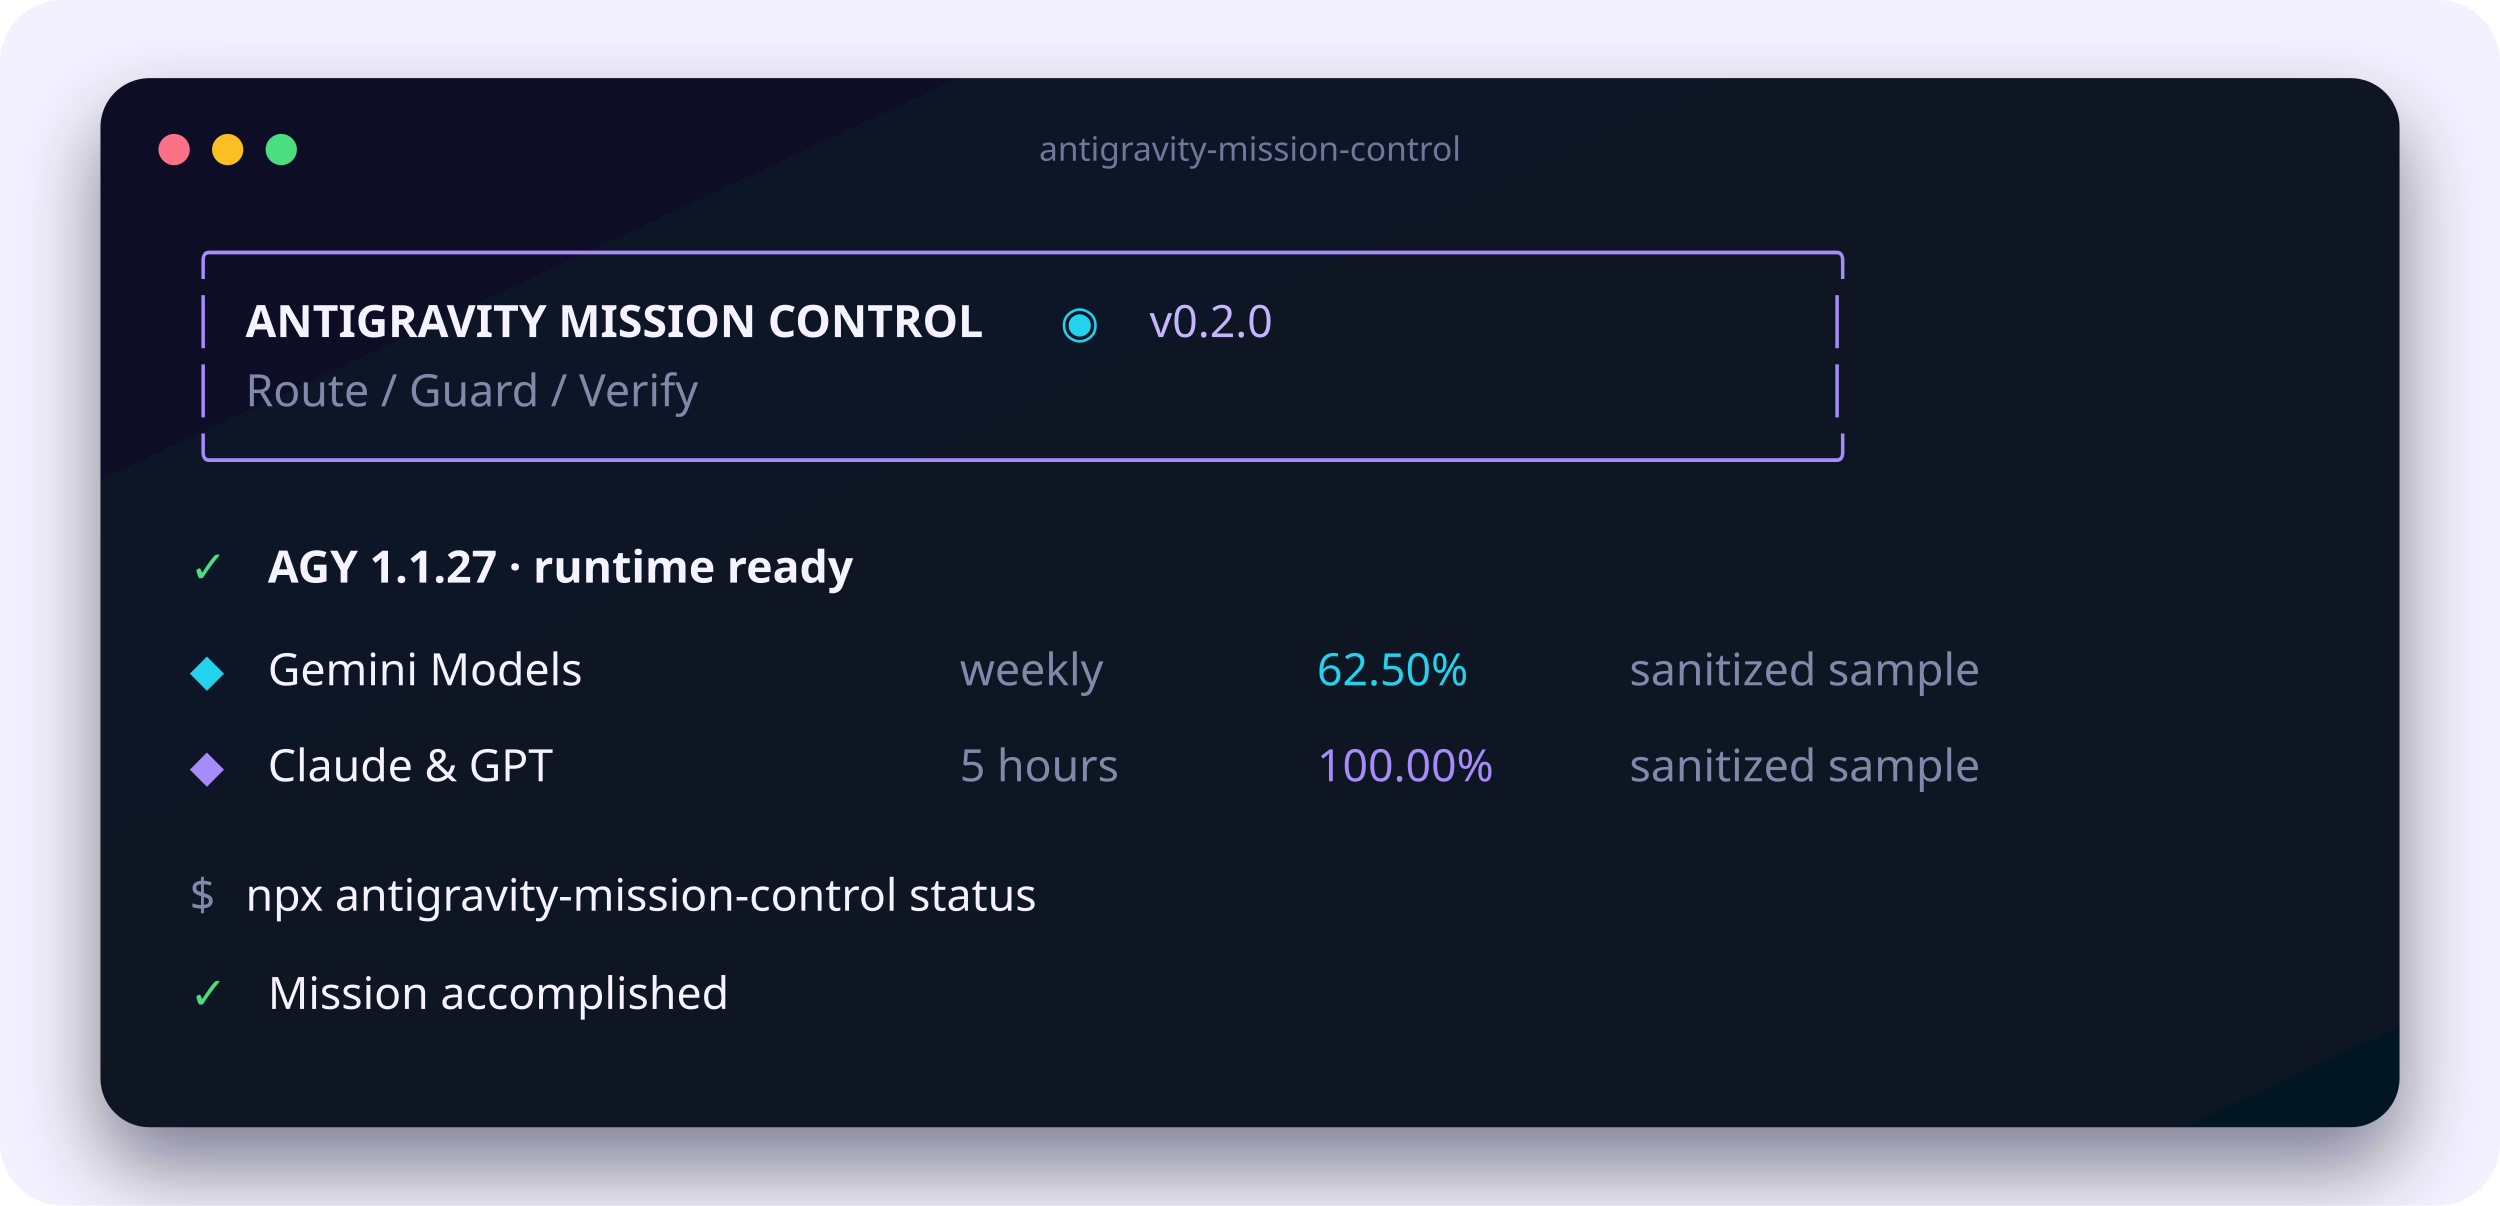
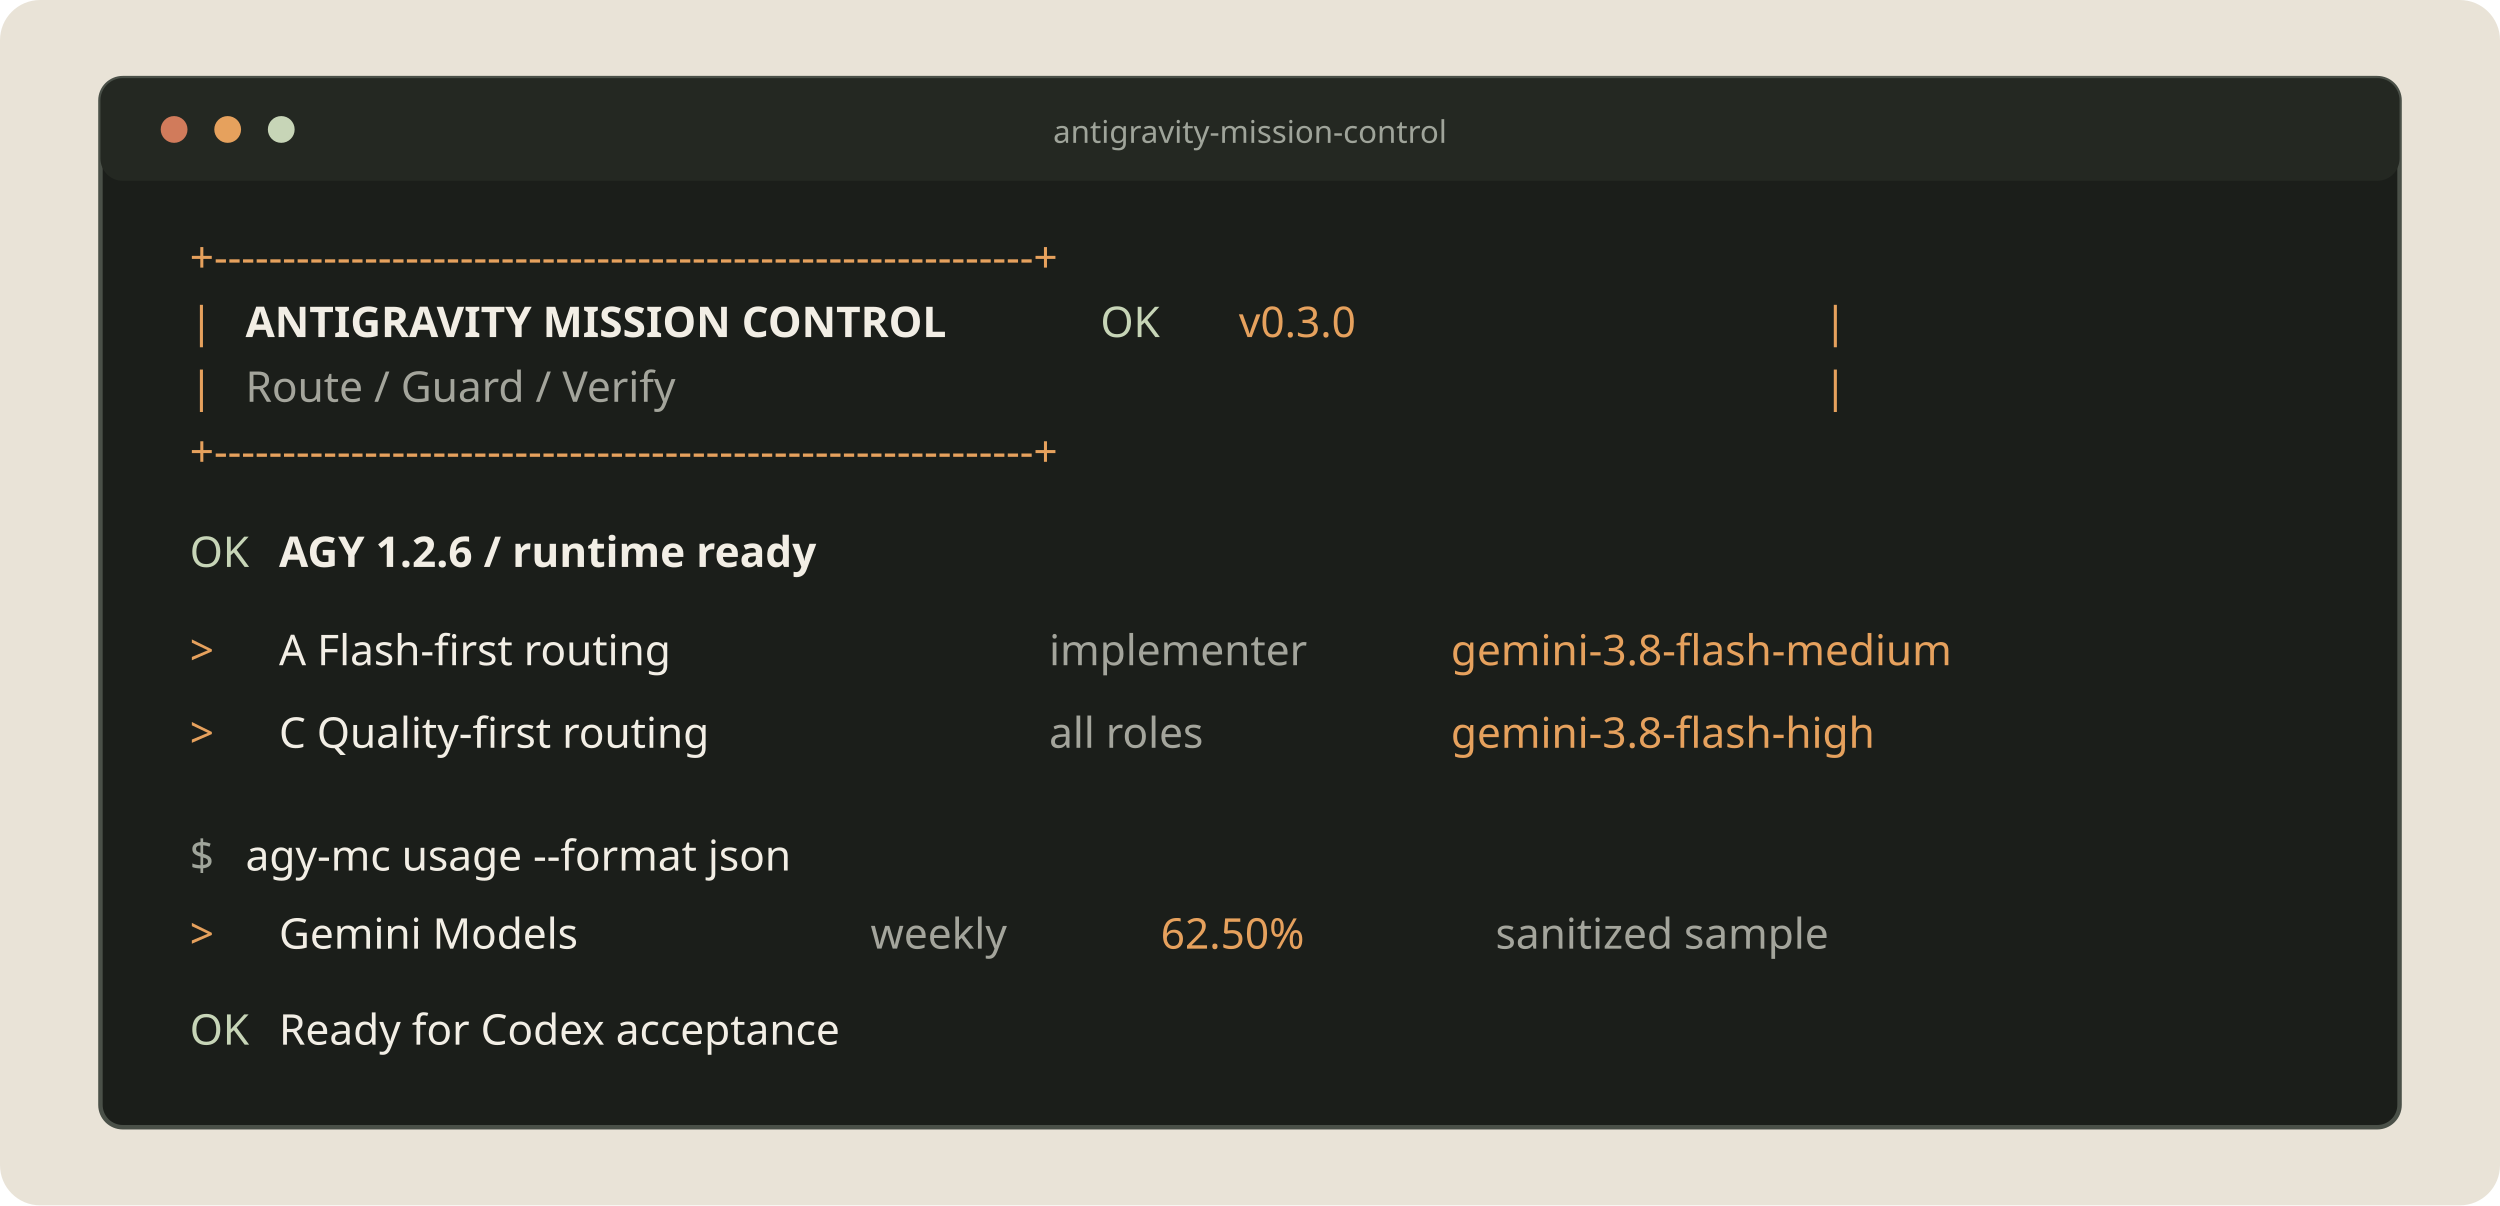
<svg xmlns="http://www.w3.org/2000/svg" width="1120" height="540" viewBox="0 0 1120 540" role="img" aria-labelledby="title desc">
-   <defs>
-     <linearGradient id="shell" x1="0" y1="0" x2="1" y2="1">
-       <stop stop-color="#111027" />
-       <stop offset="1" stop-color="#061820" />
-     </linearGradient>
-     <filter id="shadow" x="-20%" y="-20%" width="140%" height="160%">
-       <feDropShadow dx="0" dy="18" stdDeviation="18" flood-color="#020617" flood-opacity=".48" />
-     </filter>
-   </defs>
-   <rect width="1120" height="540" rx="28" fill="#f3f1ff" />
-   <rect x="45" y="35" width="1030" height="470" rx="22" fill="url(#shell)" filter="url(#shadow)" />
-   <circle cx="78" cy="67" r="7" fill="#fb7185" />
-   <circle cx="102" cy="67" r="7" fill="#fbbf24" />
-   <circle cx="126" cy="67" r="7" fill="#4ade80" />
-   <text x="560" y="72" text-anchor="middle" fill="#6f779b" font-family="ui-monospace, SFMono-Regular, Menlo" font-size="15">antigravity-mission-control</text>
-   <g font-family="ui-monospace, SFMono-Regular, Menlo" font-size="20">
-     <text x="85" y="120" fill="#a78bfa">╭────────────────────────────────────────────────────────────╮</text>
-     <text x="85" y="151" fill="#a78bfa">│</text>
-     <text x="110" y="151" fill="#f5f3ff" font-weight="700">ANTIGRAVITY MISSION CONTROL</text>
-     <text x="475" y="151" fill="#22d3ee">◉</text>
-     <text x="515" y="151" fill="#c4b5fd">v0.2.0</text>
-     <text x="817" y="151" fill="#a78bfa">│</text>
-     <text x="85" y="182" fill="#a78bfa">│</text>
-     <text x="110" y="182" fill="#7f89a9">Route / Guard / Verify</text>
-     <text x="817" y="182" fill="#a78bfa">│</text>
-     <text x="85" y="213" fill="#a78bfa">╰────────────────────────────────────────────────────────────╯</text>
-     <text x="85" y="261" fill="#4ade80">✓</text>
-     <text x="120" y="261" fill="#f5f3ff" font-weight="700">AGY 1.1.27 · runtime ready</text>
-     <text x="85" y="307" fill="#22d3ee">◆</text>
-     <text x="120" y="307" fill="#f5f3ff">Gemini Models</text>
-     <text x="430" y="307" fill="#7f89a9">weekly</text>
-     <text x="590" y="307" fill="#22d3ee">62.50%</text>
-     <text x="730" y="307" fill="#7f89a9">sanitized sample</text>
-     <text x="85" y="350" fill="#a78bfa">◆</text>
-     <text x="120" y="350" fill="#f5f3ff">Claude &amp; GPT</text>
-     <text x="430" y="350" fill="#7f89a9">5 hours</text>
-     <text x="590" y="350" fill="#a78bfa">100.00%</text>
-     <text x="730" y="350" fill="#7f89a9">sanitized sample</text>
-     <text x="85" y="408" fill="#7f89a9">$</text>
-     <text x="110" y="408" fill="#f5f3ff">npx antigravity-mission-control status</text>
-     <text x="85" y="452" fill="#4ade80">✓</text>
-     <text x="120" y="452" fill="#f5f3ff">Mission accomplished</text>
+   <rect width="1120" height="540" rx="18" fill="#e9e3d7" />
+   <rect x="45" y="35" width="1030" height="470" rx="10" fill="#1b1e1a" stroke="#4a5048" stroke-width="2" />
+   <rect x="45" y="35" width="1030" height="46" rx="10" fill="#242822" />
+   <circle cx="78" cy="58" r="6" fill="#d17b5b" />
+   <circle cx="102" cy="58" r="6" fill="#e6a15d" />
+   <circle cx="126" cy="58" r="6" fill="#c7d5b7" />
+   <text x="560" y="64" text-anchor="middle" fill="#9fa49a" font-family="ui-monospace, SFMono-Regular, Menlo" font-size="14">antigravity-mission-control</text>
+   <g font-family="ui-monospace, SFMono-Regular, Menlo" font-size="19">
+     <text x="85" y="122" fill="#e6a15d">+------------------------------------------------------------+</text>
+     <text x="85" y="151" fill="#e6a15d">|</text>
+     <text x="110" y="151" fill="#f2eee5" font-weight="700">ANTIGRAVITY MISSION CONTROL</text>
+     <text x="493" y="151" fill="#c7d5b7">OK</text>
+     <text x="555" y="151" fill="#e6a15d">v0.3.0</text>
+     <text x="817" y="151" fill="#e6a15d">|</text>
+     <text x="85" y="180" fill="#e6a15d">|</text>
+     <text x="110" y="180" fill="#a4a59c">Route / Guard / Verify</text>
+     <text x="817" y="180" fill="#e6a15d">|</text>
+     <text x="85" y="209" fill="#e6a15d">+------------------------------------------------------------+</text>
+     <text x="85" y="254" fill="#c7d5b7">OK</text>
+     <text x="125" y="254" fill="#f2eee5" font-weight="700">AGY 1.2.6 / runtime ready</text>
+     <text x="85" y="298" fill="#e6a15d">&gt;</text>
+     <text x="125" y="298" fill="#f2eee5">A  Flash-first routing</text>
+     <text x="470" y="298" fill="#a4a59c">implementer</text>
+     <text x="650" y="298" fill="#e6a15d">gemini-3.8-flash-medium</text>
+     <text x="85" y="335" fill="#e6a15d">&gt;</text>
+     <text x="125" y="335" fill="#f2eee5">C  Quality-first routing</text>
+     <text x="470" y="335" fill="#a4a59c">all roles</text>
+     <text x="650" y="335" fill="#e6a15d">gemini-3.8-flash-high</text>
+     <text x="85" y="390" fill="#9fa49a">$</text>
+     <text x="110" y="390" fill="#f2eee5">agy-mc usage --format json</text>
+     <text x="85" y="425" fill="#e6a15d">&gt;</text>
+     <text x="125" y="425" fill="#f2eee5">Gemini Models</text>
+     <text x="390" y="425" fill="#a4a59c">weekly</text>
+     <text x="520" y="425" fill="#e6a15d">62.50%</text>
+     <text x="670" y="425" fill="#a4a59c">sanitized sample</text>
+     <text x="85" y="468" fill="#c7d5b7">OK</text>
+     <text x="125" y="468" fill="#f2eee5">Ready for Codex acceptance</text>
  </g>
</svg>
